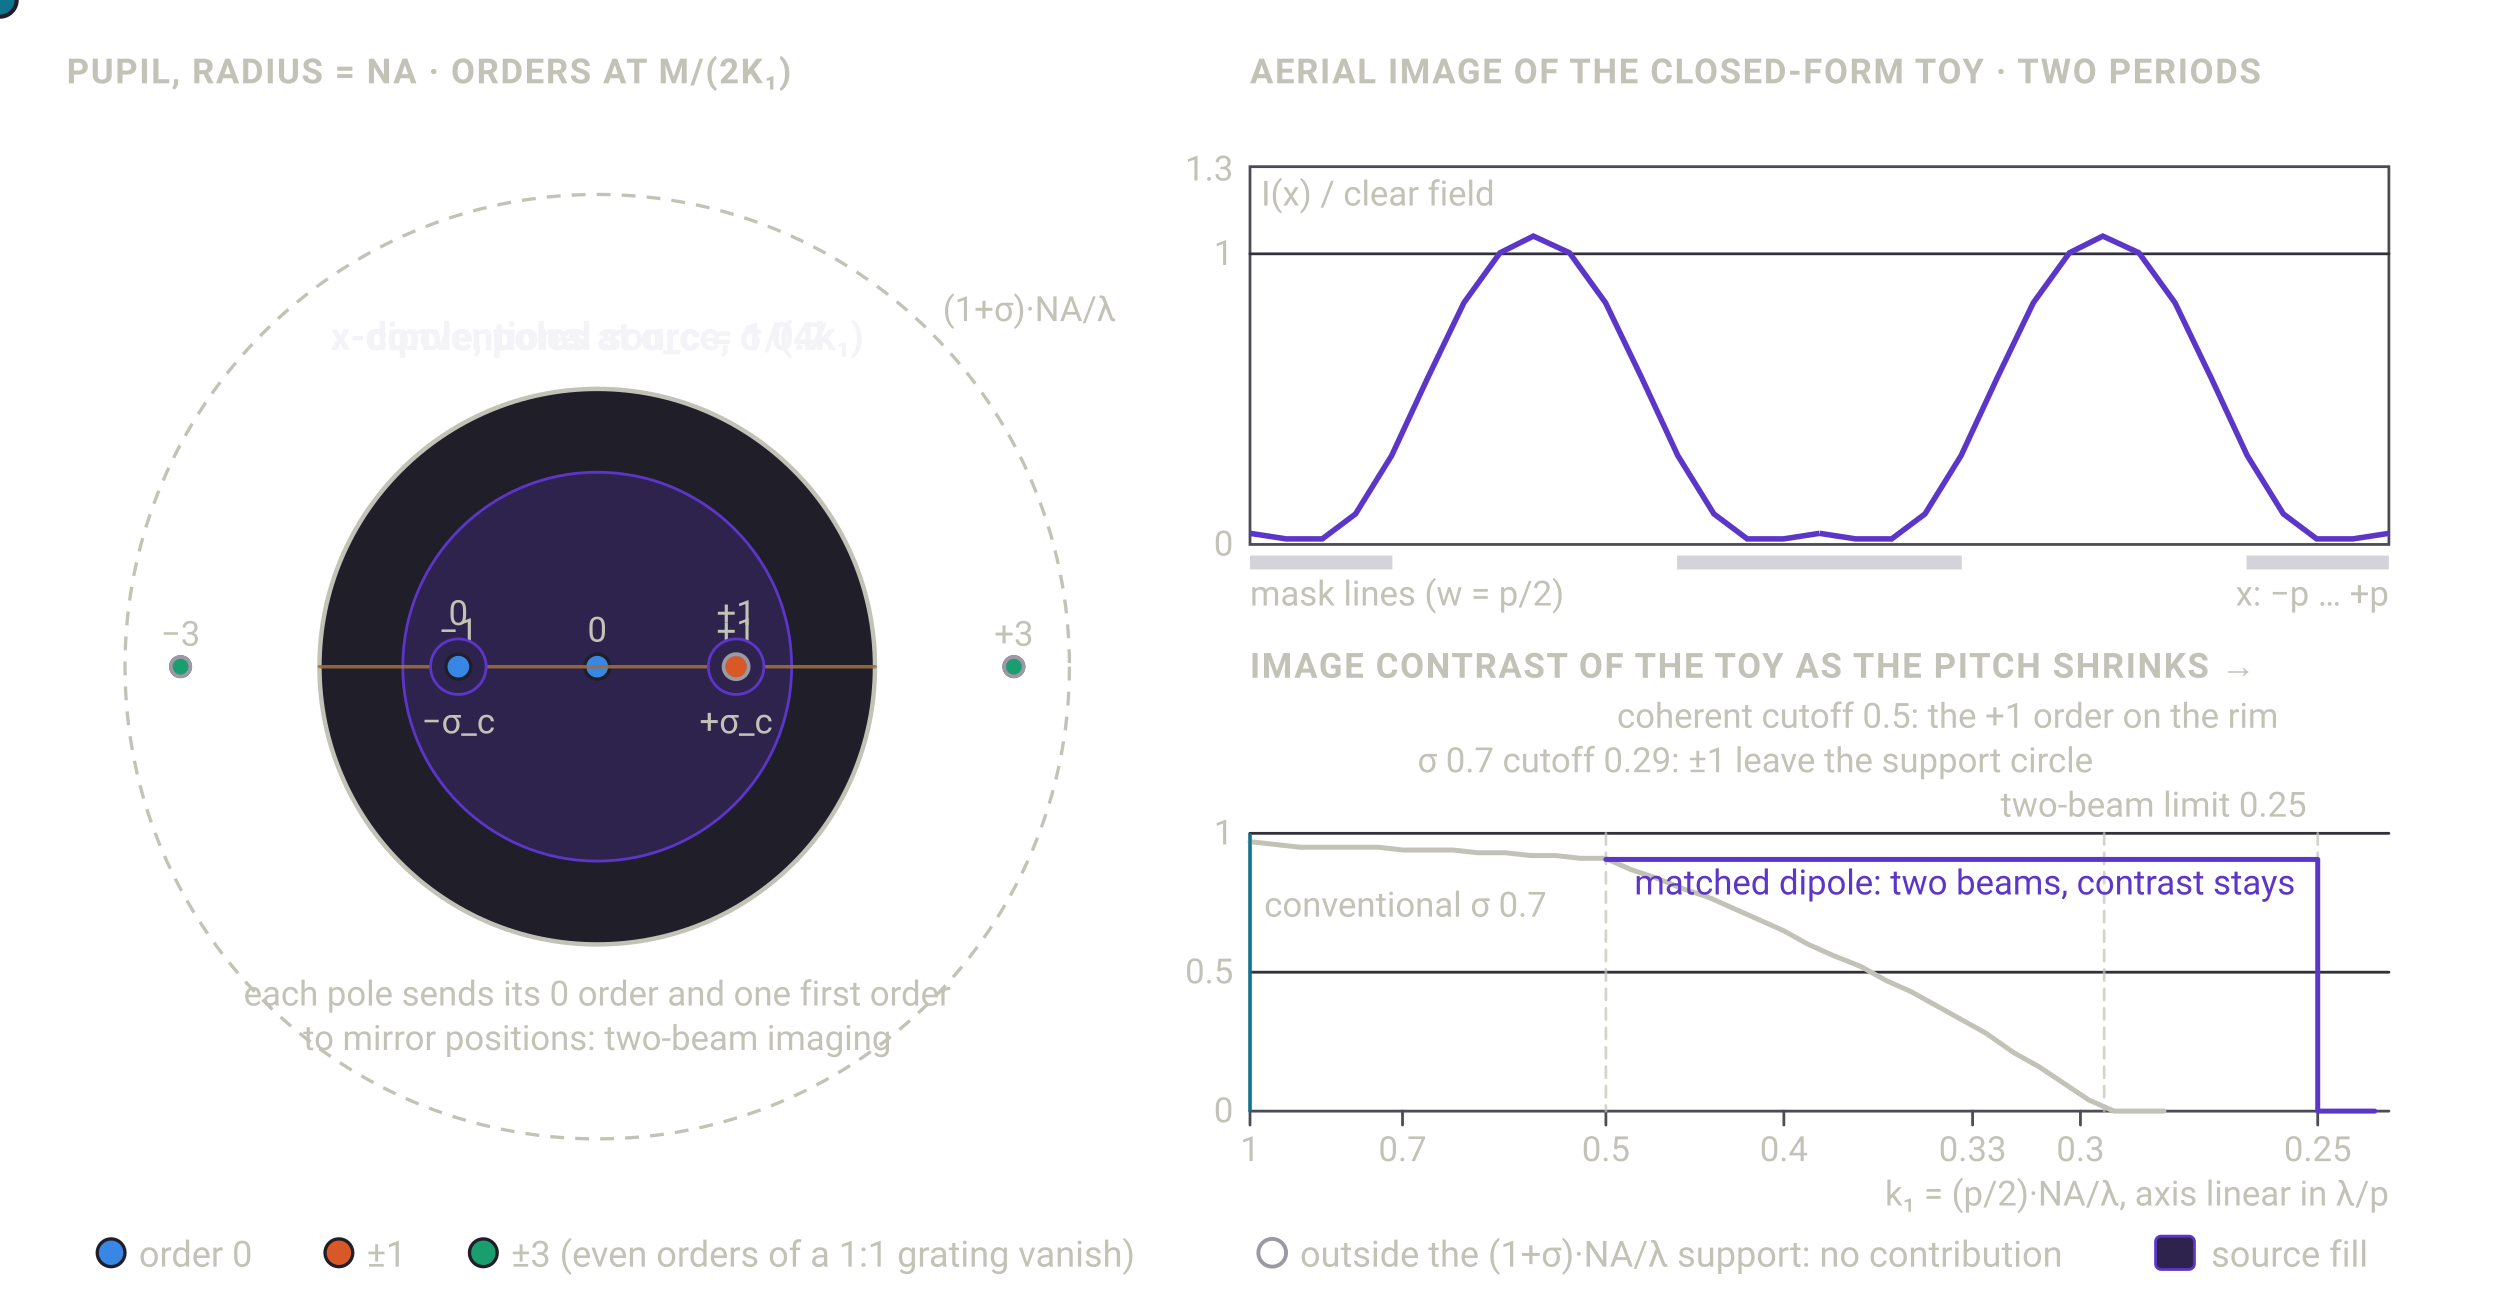
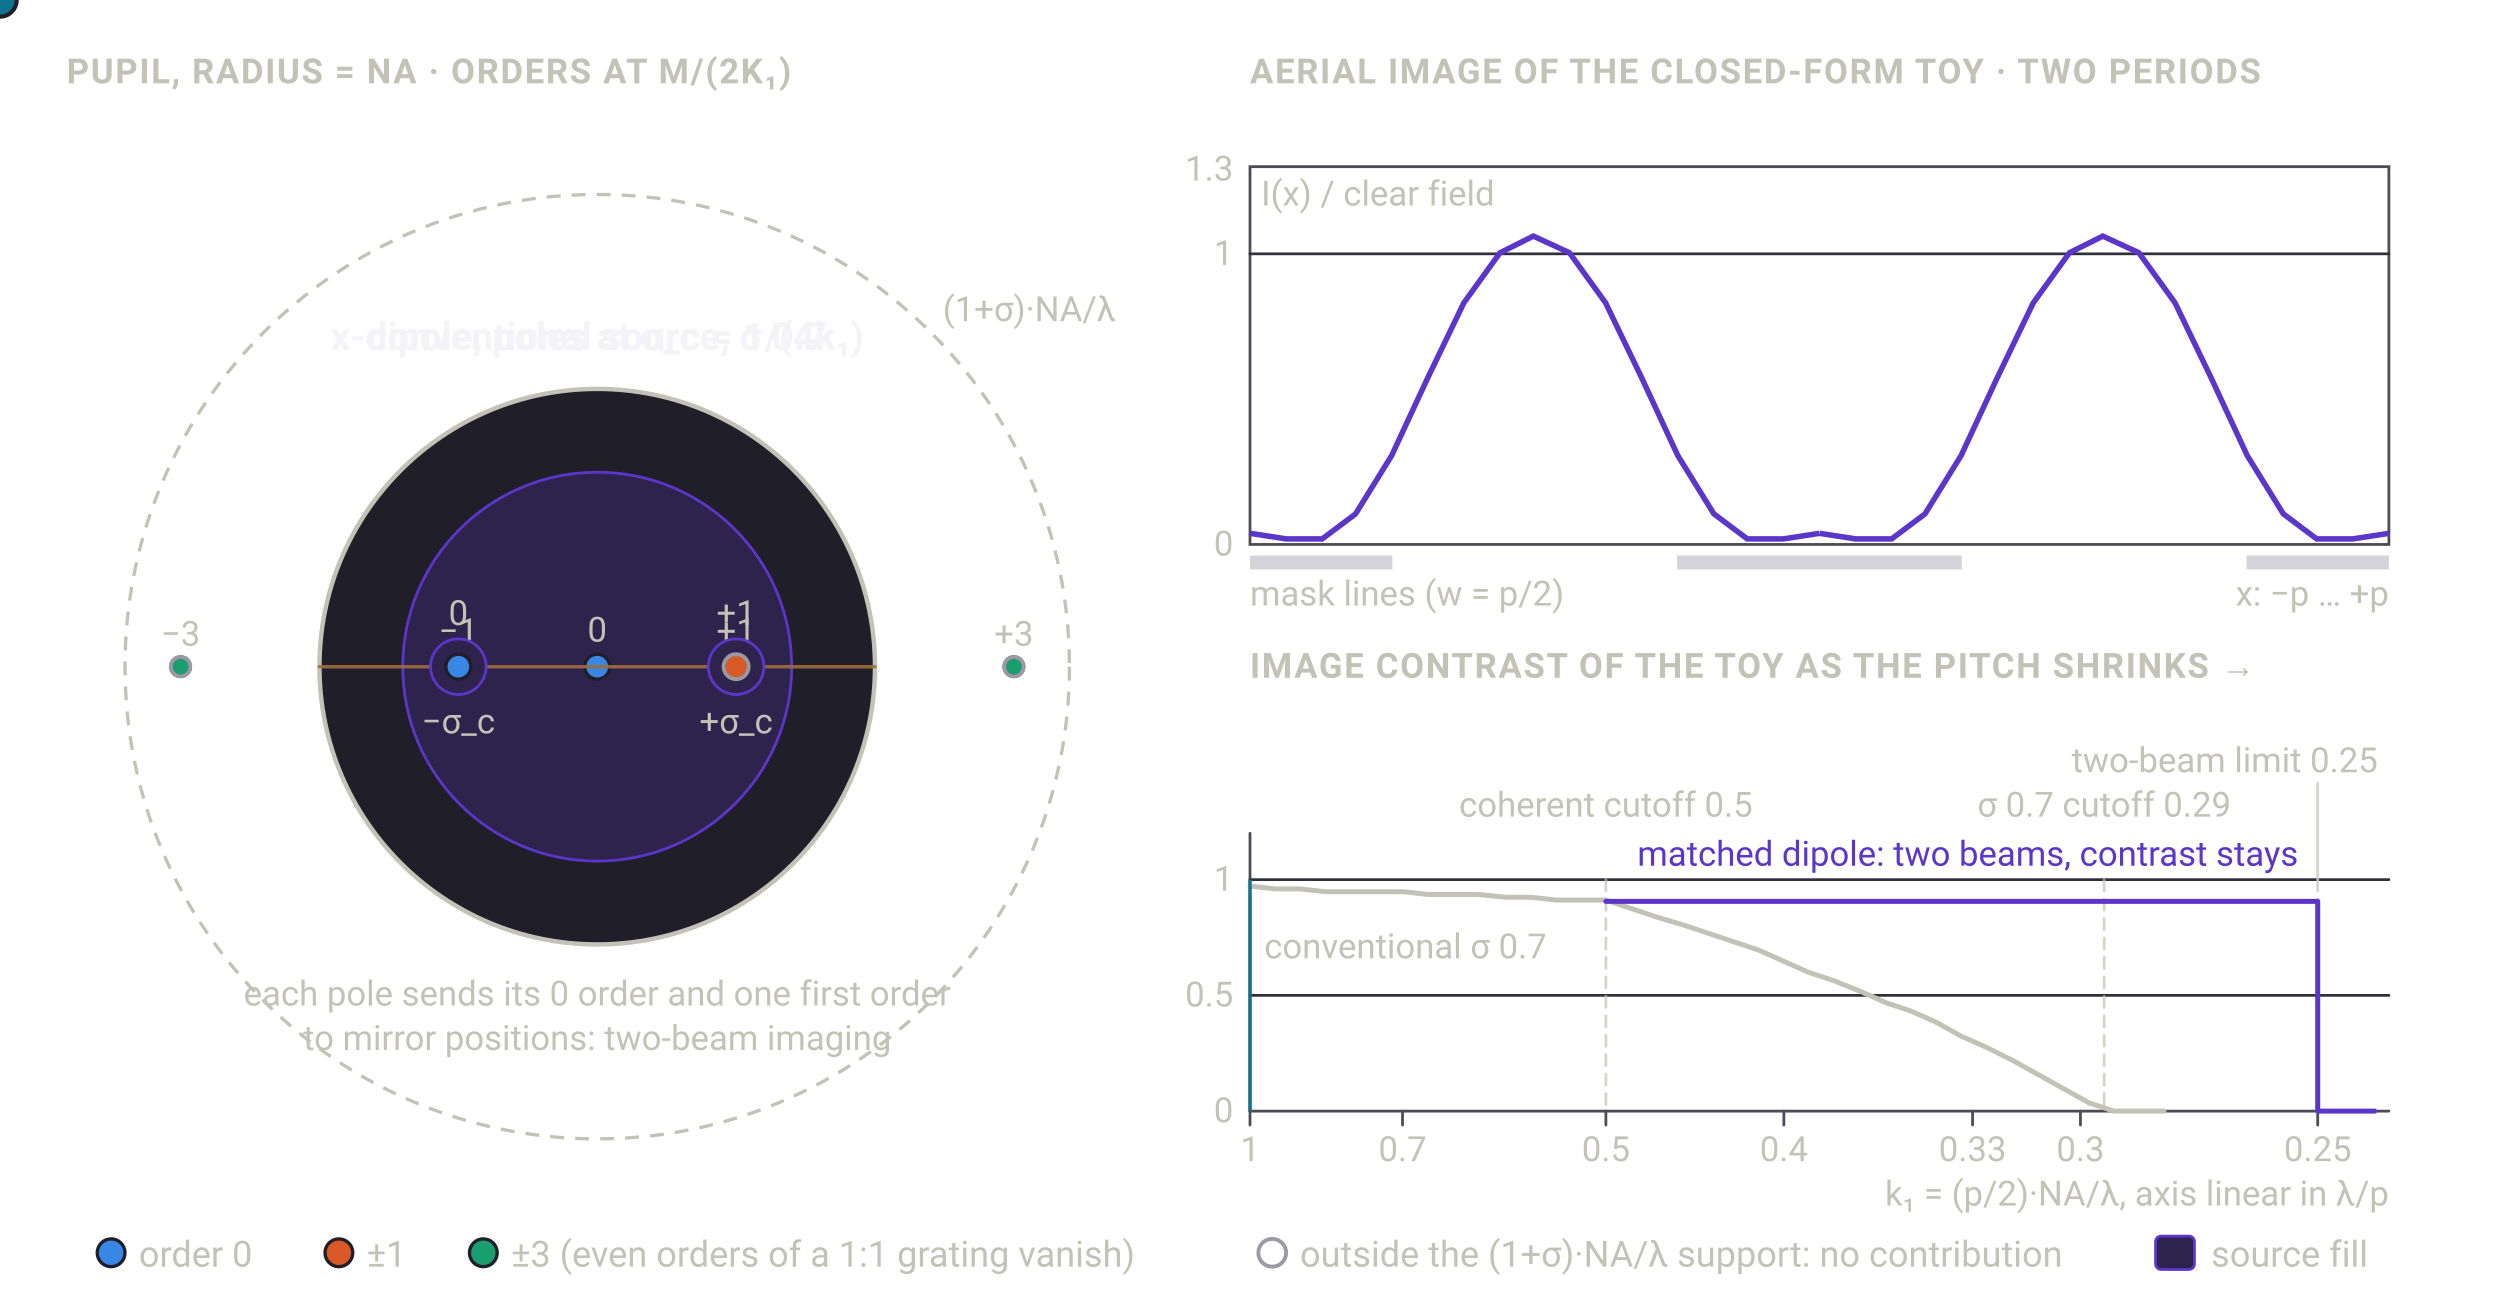
<svg xmlns="http://www.w3.org/2000/svg" viewBox="0 0 900 470" width="900" height="470" role="img" aria-labelledby="t d" font-family="Roboto, system-ui, -apple-system, 'Segoe UI', 'Helvetica Neue', Arial, sans-serif">
  <style>
.still{display:none}
@keyframes phA{0%{opacity:1}41.5%{opacity:1}41.67%{opacity:0}100%{opacity:0}}
@keyframes phB{0%{opacity:0}41.5%{opacity:0}41.67%{opacity:1}100%{opacity:1}}
@keyframes p1s{0%{transform:scaleX(0.5)}41.67%{transform:scaleX(1.79)}100%{transform:scaleX(1.79)}}
@keyframes p1d{0%{transform:translateX(50px)}41.67%{transform:translateX(178.57px)}100%{transform:translateX(178.57px)}}
@keyframes p1f{0%{opacity:1}38.72%{opacity:1}38.89%{opacity:0}100%{opacity:0}}
@keyframes p1h{0%{opacity:0}38.72%{opacity:0}38.89%{opacity:1}100%{opacity:1}}
@keyframes m1s{0%{transform:scaleX(0.5)}41.67%{transform:scaleX(1.79)}100%{transform:scaleX(1.79)}}
@keyframes m1d{0%{transform:translateX(-50px)}41.67%{transform:translateX(-178.57px)}100%{transform:translateX(-178.57px)}}
@keyframes m1f{0%{opacity:1}38.72%{opacity:1}38.89%{opacity:0}100%{opacity:0}}
@keyframes m1h{0%{opacity:0}38.72%{opacity:0}38.89%{opacity:1}100%{opacity:1}}
@keyframes p3s{0%{transform:scaleX(1.5)}41.67%{transform:scaleX(5.36)}100%{transform:scaleX(5.36)}}
@keyframes p3d{0%{transform:translateX(150px)}41.67%{transform:translateX(535.71px)}100%{transform:translateX(535.71px)}}
@keyframes p3f{0%{opacity:1}1.99%{opacity:1}2.16%{opacity:0}100%{opacity:0}}
@keyframes p3h{0%{opacity:0}1.99%{opacity:0}2.16%{opacity:1}100%{opacity:1}}
@keyframes m3s{0%{transform:scaleX(1.5)}41.67%{transform:scaleX(5.36)}100%{transform:scaleX(5.36)}}
@keyframes m3d{0%{transform:translateX(-150px)}41.67%{transform:translateX(-535.71px)}100%{transform:translateX(-535.71px)}}
@keyframes m3f{0%{opacity:1}1.99%{opacity:1}2.16%{opacity:0}100%{opacity:0}}
@keyframes m3h{0%{opacity:0}1.99%{opacity:0}2.16%{opacity:1}100%{opacity:1}}
@keyframes bl{0%{transform:translateX(-50px)}41.67%{transform:translateX(-50px)}70.83%{transform:translateX(-100px)}75%{transform:translateX(-104px)}79.17%{transform:translateX(-100px)}100%{transform:translateX(-100px)}}
@keyframes br{0%{transform:translateX(50px)}41.67%{transform:translateX(50px)}70.83%{transform:translateX(100px)}75%{transform:translateX(104px)}79.17%{transform:translateX(100px)}100%{transform:translateX(100px)}}
@keyframes bstem{0%{transform:scaleX(0.5)}41.67%{transform:scaleX(0.5)}70.83%{transform:scaleX(1)}75%{transform:scaleX(1.04)}79.17%{transform:scaleX(1)}100%{transform:scaleX(1)}}
@keyframes b1f{0%{opacity:1}70.83%{opacity:1}71.08%{opacity:0}78.92%{opacity:0}79.17%{opacity:1}100%{opacity:1}}
@keyframes b1h{0%{opacity:0}70.83%{opacity:0}71.08%{opacity:1}78.92%{opacity:1}79.17%{opacity:0}100%{opacity:0}}
@keyframes c0{0%{opacity:1}1.67%{opacity:0}100%{opacity:0}}
@keyframes c1{0%{opacity:0}0%{opacity:0}1.67%{opacity:1}4.17%{opacity:0}100%{opacity:0}}
@keyframes c2{0%{opacity:0}1.67%{opacity:0}4.17%{opacity:1}5.83%{opacity:0}100%{opacity:0}}
@keyframes c3{0%{opacity:0}4.17%{opacity:0}5.83%{opacity:1}7.5%{opacity:0}100%{opacity:0}}
@keyframes c4{0%{opacity:0}5.83%{opacity:0}7.5%{opacity:1}9.17%{opacity:0}100%{opacity:0}}
@keyframes c5{0%{opacity:0}7.5%{opacity:0}9.17%{opacity:1}10.83%{opacity:0}100%{opacity:0}}
@keyframes c6{0%{opacity:0}9.17%{opacity:0}10.83%{opacity:1}12.5%{opacity:0}100%{opacity:0}}
@keyframes c7{0%{opacity:0}10.83%{opacity:0}12.5%{opacity:1}14.17%{opacity:0}100%{opacity:0}}
@keyframes c8{0%{opacity:0}12.5%{opacity:0}14.17%{opacity:1}15.83%{opacity:0}100%{opacity:0}}
@keyframes c9{0%{opacity:0}14.17%{opacity:0}15.83%{opacity:1}18.33%{opacity:0}100%{opacity:0}}
@keyframes c10{0%{opacity:0}15.83%{opacity:0}18.33%{opacity:1}20.83%{opacity:0}100%{opacity:0}}
@keyframes c11{0%{opacity:0}18.33%{opacity:0}20.83%{opacity:1}23.33%{opacity:0}100%{opacity:0}}
@keyframes c12{0%{opacity:0}20.83%{opacity:0}23.33%{opacity:1}25.83%{opacity:0}100%{opacity:0}}
@keyframes c13{0%{opacity:0}23.33%{opacity:0}25.83%{opacity:1}28.33%{opacity:0}100%{opacity:0}}
@keyframes c14{0%{opacity:0}25.83%{opacity:0}28.33%{opacity:1}30.83%{opacity:0}100%{opacity:0}}
@keyframes c15{0%{opacity:0}28.33%{opacity:0}30.83%{opacity:1}33.33%{opacity:0}100%{opacity:0}}
@keyframes c16{0%{opacity:0}30.83%{opacity:0}33.33%{opacity:1}35.83%{opacity:0}100%{opacity:0}}
@keyframes c17{0%{opacity:0}33.33%{opacity:0}35.83%{opacity:1}38.33%{opacity:0}100%{opacity:0}}
@keyframes c18{0%{opacity:0}35.83%{opacity:0}38.33%{opacity:1}41.67%{opacity:0}100%{opacity:0}}
@keyframes c19{0%{opacity:0}38.33%{opacity:0}41.67%{opacity:1}54.17%{opacity:0}100%{opacity:0}}
@keyframes c20{0%{opacity:0}41.67%{opacity:0}54.17%{opacity:1}66.67%{opacity:0}100%{opacity:0}}
@keyframes c21{0%{opacity:0}54.17%{opacity:0}66.67%{opacity:1}71.67%{opacity:0}100%{opacity:0}}
@keyframes c22{0%{opacity:0}66.67%{opacity:0}71.67%{opacity:1}79.17%{opacity:0}100%{opacity:0}}
@keyframes c23{0%{opacity:0}71.67%{opacity:0}79.17%{opacity:1}100%{opacity:1}}
@keyframes cur{0%{transform:translateX(0px)}41.5%{transform:translateX(328.15px)}41.67%{transform:translateX(128.12px)}70.83%{transform:translateX(384.38px)}75%{transform:translateX(404.88px)}79.17%{transform:translateX(384.38px)}100%{transform:translateX(384.38px)}}
- @keyframes dot{0%{transform:translate(450px,302.8px)}4.17%{transform:translate(482.9px,304.9px)}8.33%{transform:translate(515.9px,306.2px)}12.5%{transform:translate(548.8px,307.6px)}16.67%{transform:translate(581.8px,311px)}20.83%{transform:translate(614.7px,323.4px)}25%{transform:translate(647.7px,337.2px)}29.17%{transform:translate(680.6px,353.6px)}33.33%{transform:translate(713.6px,371.2px)}37.5%{transform:translate(746.5px,392.6px)}41.5%{transform:translate(778.1px,400px)}41.67%{transform:translate(578.1px,309.4px)}70.83%{transform:translate(834.4px,309.4px)}71.08%{transform:translate(835.6px,400px)}75%{transform:translate(854.9px,400px)}78.92%{transform:translate(835.6px,400px)}79.17%{transform:translate(834.4px,309.4px)}100%{transform:translate(834.4px,309.4px)}}
+ @keyframes dot{0%{transform:translate(450px,319px)}4.17%{transform:translate(482.9px,320.8px)}8.33%{transform:translate(515.9px,321.8px)}12.5%{transform:translate(548.8px,323px)}16.67%{transform:translate(581.8px,325.8px)}20.83%{transform:translate(614.7px,336.1px)}25%{transform:translate(647.7px,347.6px)}29.17%{transform:translate(680.6px,361.3px)}33.33%{transform:translate(713.6px,376px)}37.5%{transform:translate(746.5px,393.8px)}41.5%{transform:translate(778.1px,400px)}41.67%{transform:translate(578.1px,324.5px)}70.83%{transform:translate(834.4px,324.5px)}71.08%{transform:translate(835.6px,400px)}75%{transform:translate(854.9px,400px)}78.92%{transform:translate(835.6px,400px)}79.17%{transform:translate(834.4px,324.5px)}100%{transform:translate(834.4px,324.5px)}}
.phA,.supA{animation:phA 12s linear 0s 3 forwards}
.phB{animation:phB 12s linear 0s 3 forwards}
.p1s{animation:p1s 12s linear 0s 3 forwards}
.p1d{animation:p1d 12s linear 0s 3 forwards}
.p1f{animation:p1f 12s linear 0s 3 forwards}
.p1h{animation:p1h 12s linear 0s 3 forwards}
.m1s{animation:m1s 12s linear 0s 3 forwards}
.m1d{animation:m1d 12s linear 0s 3 forwards}
.m1f{animation:m1f 12s linear 0s 3 forwards}
.m1h{animation:m1h 12s linear 0s 3 forwards}
.p3s{animation:p3s 12s linear 0s 3 forwards}
.p3d{animation:p3d 12s linear 0s 3 forwards}
.p3f{animation:p3f 12s linear 0s 3 forwards}
.p3h{animation:p3h 12s linear 0s 3 forwards}
.m3s{animation:m3s 12s linear 0s 3 forwards}
.m3d{animation:m3d 12s linear 0s 3 forwards}
.m3f{animation:m3f 12s linear 0s 3 forwards}
.m3h{animation:m3h 12s linear 0s 3 forwards}
.bl{animation:bl 12s linear 0s 3 forwards}
.br{animation:br 12s linear 0s 3 forwards}
.bstem{animation:bstem 12s linear 0s 3 forwards}
.b1f{animation:b1f 12s linear 0s 3 forwards}
.b1h{animation:b1h 12s linear 0s 3 forwards}
.c0{animation:c0 12s linear 0s 3 forwards}
.c1{animation:c1 12s linear 0s 3 forwards}
.c2{animation:c2 12s linear 0s 3 forwards}
.c3{animation:c3 12s linear 0s 3 forwards}
.c4{animation:c4 12s linear 0s 3 forwards}
.c5{animation:c5 12s linear 0s 3 forwards}
.c6{animation:c6 12s linear 0s 3 forwards}
.c7{animation:c7 12s linear 0s 3 forwards}
.c8{animation:c8 12s linear 0s 3 forwards}
.c9{animation:c9 12s linear 0s 3 forwards}
.c10{animation:c10 12s linear 0s 3 forwards}
.c11{animation:c11 12s linear 0s 3 forwards}
.c12{animation:c12 12s linear 0s 3 forwards}
.c13{animation:c13 12s linear 0s 3 forwards}
.c14{animation:c14 12s linear 0s 3 forwards}
.c15{animation:c15 12s linear 0s 3 forwards}
.c16{animation:c16 12s linear 0s 3 forwards}
.c17{animation:c17 12s linear 0s 3 forwards}
.c18{animation:c18 12s linear 0s 3 forwards}
.c19{animation:c19 12s linear 0s 3 forwards}
.c20{animation:c20 12s linear 0s 3 forwards}
.c21{animation:c21 12s linear 0s 3 forwards}
.c22{animation:c22 12s linear 0s 3 forwards}
.c23{animation:c23 12s linear 0s 3 forwards}
.cur{animation:cur 12s linear 0s 3 forwards}
.dot{animation:dot 12s linear 0s 3 forwards}
@media (prefers-reduced-motion: reduce){.anim{display:none}.still{display:inline}}
</style>
  <defs>
    <clipPath id="clip1">
      <rect x="-215" y="-200" width="432" height="400" />
    </clipPath>
    <marker id="arr-c3c2b7" viewBox="0 0 10 10" refX="9" refY="5" markerWidth="7" markerHeight="7" orient="auto-start-reverse">
      <path d="M0,0 L10,5 L0,10 z" fill="#c3c2b7" />
    </marker>
  </defs>
  <circle cx="40" cy="451" r="5" fill="#3987e5" stroke="#201e29" stroke-width="1.2" />
  <text x="50" y="456" font-size="13" text-anchor="start" fill="#c3c2b7" font-weight="400">order 0</text>
  <circle cx="122" cy="451" r="5" fill="#d95926" stroke="#201e29" stroke-width="1.2" />
  <text x="132" y="456" font-size="13" text-anchor="start" fill="#c3c2b7" font-weight="400">±1</text>
  <circle cx="174" cy="451" r="5" fill="#199e70" stroke="#201e29" stroke-width="1.2" />
  <text x="184" y="456" font-size="13" text-anchor="start" fill="#c3c2b7" font-weight="400">±3 (even orders of a 1:1 grating vanish)</text>
  <circle cx="458" cy="451" r="5" fill="none" stroke="#9b99a3" stroke-width="1.4" />
  <text x="468" y="456" font-size="13" text-anchor="start" fill="#c3c2b7" font-weight="400">outside the (1+σ)·NA/λ support: no contribution</text>
  <rect x="776" y="445" width="14" height="12" rx="2" fill="#2d234c" stroke="#5b36c9" stroke-width="1" />
  <text x="796" y="456" font-size="13" text-anchor="start" fill="#c3c2b7" font-weight="400">source fill</text>
  <g class="anim">
    <text x="24" y="30" font-size="12.5" text-anchor="start" fill="#c3c2b7" font-weight="600" letter-spacing="0.6">PUPIL, RADIUS = NA · ORDERS AT M/(2K₁)</text>
    <circle cx="215" cy="240" r="170" fill="none" stroke="#c3c2b7" stroke-width="1.2" stroke-dasharray="5 4" class="supA" />
    <text x="339.4" y="115.6" font-size="12.5" text-anchor="start" fill="#c3c2b7" font-weight="400" class="supA">(1+σ)·NA/λ</text>
    <g>
      <circle cx="215" cy="240" r="100" fill="#201e29" stroke="none" stroke-width="1.5" />
      <circle cx="215" cy="240" r="100" fill="none" stroke="#c3c2b7" stroke-width="1.6" />
    </g>
    <g class="phA" transform="translate(215 240)" clip-path="url(#clip1)">
      <circle cx="0" cy="0" r="70" fill="#2d234c" stroke="#5b36c9" stroke-width="1" />
      <text x="0" y="-114" font-size="14" text-anchor="middle" fill="#f4f3f8" font-weight="600">conventional source, σ 0.7</text>
      <circle cx="0" cy="0" r="4.5" fill="#3987e5" stroke="#201e29" stroke-width="1.2" />
      <text x="0" y="-9" font-size="12.5" text-anchor="middle" fill="#c3c2b7" font-weight="400">0</text>
      <line x1="0" y1="0" x2="100" y2="0" stroke="#d95926" stroke-width="1.2" stroke-linecap="round" opacity="0.5" class="p1s" />
      <g class="p1d" transform="translate(50 0)">
        <circle cx="0" cy="0" r="4.5" fill="#d95926" stroke="#201e29" stroke-width="1.2" class="p1f" />
        <circle cx="0" cy="0" r="4.5" fill="none" stroke="#9b99a3" stroke-width="1.4" class="p1h" />
        <text x="0" y="-8.5" font-size="12.5" text-anchor="middle" fill="#c3c2b7" font-weight="400">+1</text>
      </g>
      <line x1="0" y1="0" x2="-100" y2="0" stroke="#d95926" stroke-width="1.2" stroke-linecap="round" opacity="0.5" class="m1s" />
      <g class="m1d" transform="translate(-50 0)">
        <circle cx="0" cy="0" r="4.5" fill="#d95926" stroke="#201e29" stroke-width="1.2" class="m1f" />
        <circle cx="0" cy="0" r="4.5" fill="none" stroke="#9b99a3" stroke-width="1.4" class="m1h" />
        <text x="0" y="-8.5" font-size="12.5" text-anchor="middle" fill="#c3c2b7" font-weight="400">−1</text>
      </g>
      <line x1="0" y1="0" x2="100" y2="0" stroke="#199e70" stroke-width="1.2" stroke-linecap="round" opacity="0.5" class="p3s" />
      <g class="p3d" transform="translate(150 0)">
        <circle cx="0" cy="0" r="3.5" fill="#199e70" stroke="#201e29" stroke-width="1.2" class="p3f" />
        <circle cx="0" cy="0" r="3.5" fill="none" stroke="#9b99a3" stroke-width="1.4" class="p3h" />
        <text x="0" y="-7.5" font-size="12.5" text-anchor="middle" fill="#c3c2b7" font-weight="400">+3</text>
      </g>
      <line x1="0" y1="0" x2="-100" y2="0" stroke="#199e70" stroke-width="1.2" stroke-linecap="round" opacity="0.5" class="m3s" />
      <g class="m3d" transform="translate(-150 0)">
        <circle cx="0" cy="0" r="3.5" fill="#199e70" stroke="#201e29" stroke-width="1.2" class="m3f" />
        <circle cx="0" cy="0" r="3.5" fill="none" stroke="#9b99a3" stroke-width="1.4" class="m3h" />
        <text x="0" y="-7.5" font-size="12.5" text-anchor="middle" fill="#c3c2b7" font-weight="400">−3</text>
      </g>
    </g>
    <g class="phB" transform="translate(215 240)" clip-path="url(#clip1)">
      <text x="0" y="-114" font-size="14" text-anchor="middle" fill="#f4f3f8" font-weight="600">x-dipole, poles at σ_c = 1/(4k₁)</text>
      <text x="0" y="122" font-size="12.5" text-anchor="middle" fill="#c3c2b7" font-weight="400">each pole sends its 0 order and one first order</text>
      <text x="0" y="138" font-size="12.5" text-anchor="middle" fill="#c3c2b7" font-weight="400">to mirror positions: two-beam imaging</text>
      <line x1="-100" y1="0" x2="100" y2="0" stroke="#d95926" stroke-width="1.2" stroke-linecap="round" opacity="0.5" class="bstem" />
      <g class="bl" transform="translate(-50 0)">
        <circle cx="0" cy="0" r="10" fill="#2d234c" stroke="#5b36c9" stroke-width="1" />
        <circle cx="0" cy="0" r="4.5" fill="#3987e5" stroke="#201e29" stroke-width="1.2" />
        <text x="0" y="-15" font-size="12.5" text-anchor="middle" fill="#c3c2b7" font-weight="400">0</text>
        <text x="0" y="24" font-size="12.5" text-anchor="middle" fill="#c3c2b7" font-weight="400">−σ_c</text>
      </g>
      <g class="br" transform="translate(50 0)">
        <circle cx="0" cy="0" r="10" fill="#2d234c" stroke="#5b36c9" stroke-width="1" />
        <circle cx="0" cy="0" r="4.5" fill="#d95926" stroke="#201e29" stroke-width="1.2" class="b1f" />
        <circle cx="0" cy="0" r="4.5" fill="none" stroke="#9b99a3" stroke-width="1.4" class="b1h" />
        <text x="0" y="-15" font-size="12.5" text-anchor="middle" fill="#c3c2b7" font-weight="400">+1</text>
        <text x="0" y="24" font-size="12.5" text-anchor="middle" fill="#c3c2b7" font-weight="400">+σ_c</text>
      </g>
    </g>
    <text x="450" y="30" font-size="12.5" text-anchor="start" fill="#c3c2b7" font-weight="600" letter-spacing="0.6">AERIAL IMAGE OF THE CLOSED-FORM TOY · TWO PERIODS</text>
    <rect x="450" y="60" width="410" height="136" rx="0" fill="none" stroke="#4d4b54" stroke-width="1" />
    <rect x="450" y="200" width="51.25" height="5" rx="0" fill="#d4d3d9" stroke="none" stroke-width="1.2" />
    <rect x="603.75" y="200" width="102.5" height="5" rx="0" fill="#d4d3d9" stroke="none" stroke-width="1.2" />
    <rect x="808.75" y="200" width="51.25" height="5" rx="0" fill="#d4d3d9" stroke="none" stroke-width="1.2" />
    <text x="450" y="218" font-size="12.5" text-anchor="start" fill="#c3c2b7" font-weight="400">mask lines (w = p/2)</text>
    <text x="860" y="218" font-size="12.5" text-anchor="end" fill="#c3c2b7" font-weight="400">x: −p … +p</text>
    <text x="444" y="65" font-size="12.5" text-anchor="end" fill="#c3c2b7" font-weight="400">1.3</text>
    <text x="444" y="95.38" font-size="12.5" text-anchor="end" fill="#c3c2b7" font-weight="400">1</text>
    <text x="444" y="200" font-size="12.5" text-anchor="end" fill="#c3c2b7" font-weight="400">0</text>
    <line x1="450" y1="91.38" x2="860" y2="91.38" stroke="#32303a" stroke-width="1" stroke-linecap="round" />
    <text x="454" y="74" font-size="12.5" text-anchor="start" fill="#c3c2b7" font-weight="400">I(x) / clear field</text>
    <g class="c0" opacity="1">
      <polyline id="q0" points="450,192 463,194 476,194 488,185 501,164 514,136 527,109 540,91 552,85 565,91 578,109 591,136 604,164 617,185 629,194 642,194 655,192" fill="none" stroke="#5b36c9" stroke-width="2" />
      <use href="#q0" x="205" />
    </g>
    <g class="c1" opacity="0">
      <polyline id="q1" points="450,193 463,193 476,192 488,183 501,165 514,140 527,113 540,93 552,85 565,93 578,113 591,140 604,165 617,183 629,192 642,193 655,193" fill="none" stroke="#5b36c9" stroke-width="2" />
      <use href="#q1" x="205" />
    </g>
    <g class="c2" opacity="0">
      <polyline id="q2" points="450,193 463,193 476,190 488,181 501,165 514,142 527,118 540,98 552,91 565,98 578,118 591,142 604,165 617,181 629,190 642,193 655,193" fill="none" stroke="#5b36c9" stroke-width="2" />
      <use href="#q2" x="205" />
    </g>
    <g class="c3" opacity="0">
      <polyline id="q3" points="450,193 463,192 476,189 488,180 501,164 514,143 527,120 540,103 552,96 565,103 578,120 591,143 604,164 617,180 629,189 642,192 655,193" fill="none" stroke="#5b36c9" stroke-width="2" />
      <use href="#q3" x="205" />
    </g>
    <g class="c4" opacity="0">
      <polyline id="q4" points="450,193 463,192 476,188 488,179 501,163 514,143 527,123 540,107 552,101 565,107 578,123 591,143 604,163 617,179 629,188 642,192 655,193" fill="none" stroke="#5b36c9" stroke-width="2" />
      <use href="#q4" x="205" />
    </g>
    <g class="c5" opacity="0">
      <polyline id="q5" points="450,193 463,192 476,187 488,177 501,163 514,144 527,125 540,111 552,106 565,111 578,125 591,144 604,163 617,177 629,187 642,192 655,193" fill="none" stroke="#5b36c9" stroke-width="2" />
      <use href="#q5" x="205" />
    </g>
    <g class="c6" opacity="0">
      <polyline id="q6" points="450,193 463,191 476,186 488,176 501,162 514,145 527,128 540,115 552,111 565,115 578,128 591,145 604,162 617,176 629,186 642,191 655,193" fill="none" stroke="#5b36c9" stroke-width="2" />
      <use href="#q6" x="205" />
    </g>
    <g class="c7" opacity="0">
      <polyline id="q7" points="450,193 463,191 476,185 488,175 501,161 514,145 527,130 540,119 552,115 565,119 578,130 591,145 604,161 617,175 629,185 642,191 655,193" fill="none" stroke="#5b36c9" stroke-width="2" />
      <use href="#q7" x="205" />
    </g>
    <g class="c8" opacity="0">
      <polyline id="q8" points="450,193 463,191 476,184 488,174 501,160 514,146 527,132 540,123 552,120 565,123 578,132 591,146 604,160 617,174 629,184 642,191 655,193" fill="none" stroke="#5b36c9" stroke-width="2" />
      <use href="#q8" x="205" />
    </g>
    <g class="c9" opacity="0">
      <polyline id="q9" points="450,193 463,190 476,183 488,172 501,159 514,146 527,135 540,128 552,125 565,128 578,135 591,146 604,159 617,172 629,183 642,190 655,193" fill="none" stroke="#5b36c9" stroke-width="2" />
      <use href="#q9" x="205" />
    </g>
    <g class="c10" opacity="0">
      <polyline id="q10" points="450,190 463,188 476,182 488,172 501,160 514,149 527,139 540,132 552,130 565,132 578,139 591,149 604,160 617,172 629,182 642,188 655,190" fill="none" stroke="#5b36c9" stroke-width="2" />
      <use href="#q10" x="205" />
    </g>
    <g class="c11" opacity="0">
      <polyline id="q11" points="450,188 463,186 476,180 488,172 501,161 514,151 527,143 540,137 552,135 565,137 578,143 591,151 604,161 617,172 629,180 642,186 655,188" fill="none" stroke="#5b36c9" stroke-width="2" />
      <use href="#q11" x="205" />
    </g>
    <g class="c12" opacity="0">
      <polyline id="q12" points="450,185 463,184 476,179 488,171 501,163 514,154 527,146 540,141 552,140 565,141 578,146 591,154 604,163 617,171 629,179 642,184 655,185" fill="none" stroke="#5b36c9" stroke-width="2" />
      <use href="#q12" x="205" />
    </g>
    <g class="c13" opacity="0">
      <polyline id="q13" points="450,183 463,181 476,177 488,171 501,164 514,156 527,150 540,146 552,145 565,146 578,150 591,156 604,164 617,171 629,177 642,181 655,183" fill="none" stroke="#5b36c9" stroke-width="2" />
      <use href="#q13" x="205" />
    </g>
    <g class="c14" opacity="0">
      <polyline id="q14" points="450,180 463,179 476,176 488,171 501,165 514,159 527,154 540,151 552,149 565,151 578,154 591,159 604,165 617,171 629,176 642,179 655,180" fill="none" stroke="#5b36c9" stroke-width="2" />
      <use href="#q14" x="205" />
    </g>
    <g class="c15" opacity="0">
      <polyline id="q15" points="450,178 463,177 476,174 488,171 501,166 514,161 527,158 540,155 552,154 565,155 578,158 591,161 604,166 617,171 629,174 642,177 655,178" fill="none" stroke="#5b36c9" stroke-width="2" />
      <use href="#q15" x="205" />
    </g>
    <g class="c16" opacity="0">
      <polyline id="q16" points="450,175 463,175 476,173 488,170 501,167 514,164 527,161 540,160 552,159 565,160 578,161 591,164 604,167 617,170 629,173 642,175 655,175" fill="none" stroke="#5b36c9" stroke-width="2" />
      <use href="#q16" x="205" />
    </g>
    <g class="c17" opacity="0">
      <polyline id="q17" points="450,173 463,173 476,172 488,170 501,168 514,167 527,165 540,164 552,164 565,164 578,165 591,167 604,168 617,170 629,172 642,173 655,173" fill="none" stroke="#5b36c9" stroke-width="2" />
      <use href="#q17" x="205" />
    </g>
    <g class="c18" opacity="0">
      <polyline id="q18" points="450,170 463,170 476,170 488,170 501,170 514,169 527,169 540,169 552,169 565,169 578,169 591,169 604,170 617,170 629,170 642,170 655,170" fill="none" stroke="#5b36c9" stroke-width="2" />
      <use href="#q18" x="205" />
    </g>
    <g class="c19" opacity="0">
      <polyline id="q19" points="450,193 463,190 476,183 488,172 501,159 514,147 527,136 540,128 552,126 565,128 578,136 591,147 604,159 617,172 629,183 642,190 655,193" fill="none" stroke="#5b36c9" stroke-width="2" />
      <use href="#q19" x="205" />
    </g>
    <g class="c20" opacity="0">
      <polyline id="q20" points="450,193 463,190 476,183 488,172 501,159 514,147 527,136 540,128 552,126 565,128 578,136 591,147 604,159 617,172 629,183 642,190 655,193" fill="none" stroke="#5b36c9" stroke-width="2" />
      <use href="#q20" x="205" />
    </g>
    <g class="c21" opacity="0">
      <polyline id="q21" points="450,193 463,190 476,183 488,172 501,159 514,147 527,136 540,128 552,126 565,128 578,136 591,147 604,159 617,172 629,183 642,190 655,193" fill="none" stroke="#5b36c9" stroke-width="2" />
      <use href="#q21" x="205" />
    </g>
    <g class="c22" opacity="0">
      <polyline id="q22" points="450,196 463,196 476,196 488,196 501,196 514,196 527,196 540,196 552,196 565,196 578,196 591,196 604,196 617,196 629,196 642,196 655,196" fill="none" stroke="#5b36c9" stroke-width="2" />
      <use href="#q22" x="205" />
    </g>
    <g class="c23" opacity="0">
      <polyline id="q23" points="450,193 463,190 476,183 488,172 501,159 514,147 527,136 540,128 552,126 565,128 578,136 591,147 604,159 617,172 629,183 642,190 655,193" fill="none" stroke="#5b36c9" stroke-width="2" />
      <use href="#q23" x="205" />
    </g>
    <text x="450" y="244" font-size="12.5" text-anchor="start" fill="#c3c2b7" font-weight="600" letter-spacing="0.6">IMAGE CONTRAST OF THE TOY AS THE PITCH SHRINKS →</text>
    <line x1="450" y1="400" x2="860" y2="400" stroke="#4d4b54" stroke-width="1" stroke-linecap="round" />
    <line x1="450" y1="300" x2="450" y2="400" stroke="#4d4b54" stroke-width="1" stroke-linecap="round" />
-     <line x1="450" y1="350" x2="860" y2="350" stroke="#32303a" stroke-width="1" stroke-linecap="round" />
-     <text x="444" y="354" font-size="12.5" text-anchor="end" fill="#c3c2b7" font-weight="400">0.5</text>
-     <line x1="450" y1="300" x2="860" y2="300" stroke="#32303a" stroke-width="1" stroke-linecap="round" />
-     <text x="444" y="304" font-size="12.5" text-anchor="end" fill="#c3c2b7" font-weight="400">1</text>
+     <line x1="450" y1="358.33" x2="860" y2="358.33" stroke="#32303a" stroke-width="1" stroke-linecap="round" />
+     <text x="444" y="362.33" font-size="12.5" text-anchor="end" fill="#c3c2b7" font-weight="400">0.5</text>
+     <line x1="450" y1="316.67" x2="860" y2="316.67" stroke="#32303a" stroke-width="1" stroke-linecap="round" />
+     <text x="444" y="320.67" font-size="12.5" text-anchor="end" fill="#c3c2b7" font-weight="400">1</text>
    <text x="444" y="404" font-size="12.5" text-anchor="end" fill="#c3c2b7" font-weight="400">0</text>
    <line x1="450" y1="400" x2="450" y2="405" stroke="#4d4b54" stroke-width="1" stroke-linecap="round" />
    <text x="450" y="418" font-size="12.5" text-anchor="middle" fill="#c3c2b7" font-weight="400">1</text>
    <line x1="504.91" y1="400" x2="504.91" y2="405" stroke="#4d4b54" stroke-width="1" stroke-linecap="round" />
    <text x="504.91" y="418" font-size="12.5" text-anchor="middle" fill="#c3c2b7" font-weight="400">0.7</text>
    <line x1="578.12" y1="400" x2="578.12" y2="405" stroke="#4d4b54" stroke-width="1" stroke-linecap="round" />
    <text x="578.12" y="418" font-size="12.5" text-anchor="middle" fill="#c3c2b7" font-weight="400">0.5</text>
    <line x1="642.19" y1="400" x2="642.19" y2="405" stroke="#4d4b54" stroke-width="1" stroke-linecap="round" />
    <text x="642.19" y="418" font-size="12.5" text-anchor="middle" fill="#c3c2b7" font-weight="400">0.4</text>
    <line x1="710.13" y1="400" x2="710.13" y2="405" stroke="#4d4b54" stroke-width="1" stroke-linecap="round" />
    <text x="710.13" y="418" font-size="12.5" text-anchor="middle" fill="#c3c2b7" font-weight="400">0.33</text>
    <line x1="748.96" y1="400" x2="748.96" y2="405" stroke="#4d4b54" stroke-width="1" stroke-linecap="round" />
    <text x="748.96" y="418" font-size="12.5" text-anchor="middle" fill="#c3c2b7" font-weight="400">0.3</text>
    <line x1="834.38" y1="400" x2="834.38" y2="405" stroke="#4d4b54" stroke-width="1" stroke-linecap="round" />
    <text x="834.38" y="418" font-size="12.5" text-anchor="middle" fill="#c3c2b7" font-weight="400">0.25</text>
    <text x="860" y="434" font-size="12.5" text-anchor="end" fill="#c3c2b7" font-weight="400">k₁ = (p/2)·NA/λ, axis linear in λ/p</text>
-     <line x1="578.12" y1="300" x2="578.12" y2="400" stroke="#c3c2b7" stroke-width="1" stroke-linecap="round" stroke-dasharray="4 3" opacity="0.7" />
-     <text x="582.12" y="262" font-size="12.5" text-anchor="start" fill="#c3c2b7" font-weight="400">coherent cutoff 0.5: the +1 order on the rim</text>
-     <line x1="757.5" y1="300" x2="757.5" y2="400" stroke="#c3c2b7" stroke-width="1" stroke-linecap="round" stroke-dasharray="4 3" opacity="0.7" />
-     <text x="753.5" y="278" font-size="12.5" text-anchor="end" fill="#c3c2b7" font-weight="400">σ 0.7 cutoff 0.29: ±1 leave the support circle</text>
-     <line x1="834.38" y1="300" x2="834.38" y2="400" stroke="#c3c2b7" stroke-width="1" stroke-linecap="round" stroke-dasharray="4 3" opacity="0.7" />
-     <text x="830.38" y="294" font-size="12.5" text-anchor="end" fill="#c3c2b7" font-weight="400">two-beam limit 0.25</text>
-     <polyline points="450,303 459,304 468,305 477,305 487,305 496,305 505,306 514,306 523,306 532,307 542,307 551,308 560,308 569,309 578,309 587,313 596,316 606,320 615,323 624,327 633,331 642,335 651,340 660,344 670,348 679,353 688,357 697,362 706,367 715,372 725,379 734,384 743,390 752,396 761,400 770,400 779,400" fill="none" stroke="#c3c2b7" stroke-width="1.8" stroke-linejoin="round" stroke-linecap="round" />
-     <text x="455.12" y="330" font-size="12.5" text-anchor="start" fill="#c3c2b7" font-weight="400">conventional σ 0.7</text>
-     <polyline points="578.12,309.4 834.38,309.4 834.38,400 854.88,400" fill="none" stroke="#5b36c9" stroke-width="1.8" stroke-linejoin="round" stroke-linecap="round" />
-     <text x="588.38" y="322" font-size="12.5" text-anchor="start" fill="#5b36c9" font-weight="400">matched dipole: two beams, contrast stays</text>
-     <line x1="450" y1="300" x2="450" y2="400" stroke="#0e7490" stroke-width="1.2" class="cur" />
+     <line x1="578.12" y1="316.67" x2="578.12" y2="400" stroke="#c3c2b7" stroke-width="1" stroke-linecap="round" stroke-dasharray="4 3" opacity="0.7" />
+     <text x="578.12" y="294" font-size="12.5" text-anchor="middle" fill="#c3c2b7" font-weight="400">coherent cutoff 0.5</text>
+     <line x1="757.5" y1="316.67" x2="757.5" y2="400" stroke="#c3c2b7" stroke-width="1" stroke-linecap="round" stroke-dasharray="4 3" opacity="0.7" />
+     <text x="757.5" y="294" font-size="12.5" text-anchor="middle" fill="#c3c2b7" font-weight="400">σ 0.7 cutoff 0.29</text>
+     <line x1="834.38" y1="316.67" x2="834.38" y2="400" stroke="#c3c2b7" stroke-width="1" stroke-linecap="round" stroke-dasharray="4 3" opacity="0.7" />
+     <text x="856" y="278" font-size="12.5" text-anchor="end" fill="#c3c2b7" font-weight="400">two-beam limit 0.25</text>
+     <line x1="834.38" y1="282" x2="834.38" y2="316.67" stroke="#c3c2b7" stroke-width="1" stroke-linecap="round" opacity="0.7" />
+     <polyline points="450,319 459,320 468,320 477,321 487,321 496,321 505,321 514,322 523,322 532,322 542,323 551,323 560,324 569,324 578,324 587,327 596,330 606,333 615,336 624,339 633,342 642,346 651,350 660,353 670,357 679,361 688,364 697,368 706,373 715,377 725,382 734,387 743,392 752,397 761,400 770,400 779,400" fill="none" stroke="#c3c2b7" stroke-width="1.8" stroke-linejoin="round" stroke-linecap="round" />
+     <text x="455.12" y="345" font-size="12.5" text-anchor="start" fill="#c3c2b7" font-weight="400">conventional σ 0.7</text>
+     <polyline points="578.12,324.5 834.38,324.5 834.38,400 854.88,400" fill="none" stroke="#5b36c9" stroke-width="1.8" stroke-linejoin="round" stroke-linecap="round" />
+     <text x="827.38" y="311.67" font-size="12.5" text-anchor="end" fill="#5b36c9" font-weight="400">matched dipole: two beams, contrast stays</text>
+     <line x1="450" y1="316.67" x2="450" y2="400" stroke="#0e7490" stroke-width="1.2" class="cur" />
    <circle cx="0" cy="0" r="6" fill="#0e7490" stroke="#201e29" stroke-width="1.5" class="dot" />
  </g>
  <g class="still">
    <text x="150" y="34" font-size="14" text-anchor="middle" fill="#f4f3f8" font-weight="600">Conventional σ 0.7 at k₁ = 0.40</text>
    <text x="150" y="52" font-size="12.5" text-anchor="middle" fill="#c3c2b7" font-weight="400">±1 inside the support: imaging</text>
    <circle cx="150" cy="212" r="122.4" fill="none" stroke="#c3c2b7" stroke-width="1.2" stroke-dasharray="5 4" />
    <text x="237.68" y="123.87" font-size="12.5" text-anchor="start" fill="#c3c2b7" font-weight="400">(1+σ)·NA/λ</text>
    <g>
      <circle cx="150" cy="212" r="72" fill="#201e29" stroke="none" stroke-width="1.5" />
      <circle cx="150" cy="212" r="50.4" fill="#2d234c" stroke="#5b36c9" stroke-width="1" />
      <circle cx="150" cy="212" r="72" fill="none" stroke="#c3c2b7" stroke-width="1.6" />
    </g>
    <g>
      <line x1="150" y1="212" x2="150" y2="212" stroke="#3987e5" stroke-width="1.2" stroke-linecap="round" opacity="0.55" />
      <circle cx="150" cy="212" r="4" fill="#3987e5" stroke="#201e29" stroke-width="1.2" />
      <text x="150" y="205" font-size="12.5" text-anchor="middle" fill="#c3c2b7" font-weight="400">0</text>
      <line x1="150" y1="212" x2="240" y2="212" stroke="#d95926" stroke-width="1.2" stroke-linecap="round" opacity="0.55" />
      <circle cx="240" cy="212" r="4" fill="#d95926" stroke="#201e29" stroke-width="1.2" />
      <text x="240" y="205" font-size="12.5" text-anchor="middle" fill="#c3c2b7" font-weight="400">+1</text>
      <line x1="150" y1="212" x2="60" y2="212" stroke="#d95926" stroke-width="1.2" stroke-linecap="round" opacity="0.55" />
      <circle cx="60" cy="212" r="4" fill="#d95926" stroke="#201e29" stroke-width="1.2" />
      <text x="60" y="205" font-size="12.5" text-anchor="middle" fill="#c3c2b7" font-weight="400">−1</text>
      <line x1="150" y1="212" x2="420" y2="212" stroke="#9b99a3" stroke-width="1.2" stroke-linecap="round" opacity="0.35" />
      <circle cx="420" cy="212" r="4" fill="none" stroke="#9b99a3" stroke-width="1.4" />
      <text x="420" y="205" font-size="12.5" text-anchor="middle" fill="#c3c2b7" font-weight="400">+3</text>
      <line x1="150" y1="212" x2="-120" y2="212" stroke="#9b99a3" stroke-width="1.2" stroke-linecap="round" opacity="0.35" />
      <circle cx="-120" cy="212" r="4" fill="none" stroke="#9b99a3" stroke-width="1.4" />
      <text x="-120" y="205" font-size="12.5" text-anchor="middle" fill="#c3c2b7" font-weight="400">−3</text>
    </g>
    <rect x="50" y="356" width="200" height="54" rx="0" fill="none" stroke="#4d4b54" stroke-width="1" />
    <polyline id="qs150" points="50,405 56,405 62,403 69,400 75,397 81,394 88,391 94,389 100,389 106,389 112,391 119,394 125,397 131,400 138,403 144,405 150,405" fill="none" stroke="#5b36c9" stroke-width="2" />
    <use href="#qs150" x="100" />
    <text x="250" y="426" font-size="13" text-anchor="end" fill="#f4f3f8" font-weight="600">contrast 0.64</text>
    <text x="50" y="426" font-size="12.5" text-anchor="start" fill="#c3c2b7" font-weight="400">I(x), two periods</text>
    <text x="450" y="34" font-size="14" text-anchor="middle" fill="#f4f3f8" font-weight="600">x-dipole at k₁ = 0.30</text>
    <text x="450" y="52" font-size="12.5" text-anchor="middle" fill="#c3c2b7" font-weight="400">0 and +1 land symmetrically</text>
    <g>
      <circle cx="450" cy="212" r="72" fill="#201e29" stroke="none" stroke-width="1.5" />
      <circle cx="510" cy="212" r="7.2" fill="#2d234c" stroke="#5b36c9" stroke-width="1" />
      <circle cx="390" cy="212" r="7.2" fill="#2d234c" stroke="#5b36c9" stroke-width="1" />
      <circle cx="450" cy="212" r="72" fill="none" stroke="#c3c2b7" stroke-width="1.6" />
    </g>
    <line x1="390" y1="212" x2="510" y2="212" stroke="#d95926" stroke-width="1.2" stroke-linecap="round" opacity="0.5" />
    <circle cx="390" cy="212" r="4.5" fill="#3987e5" stroke="#201e29" stroke-width="1.2" />
    <text x="390" y="202" font-size="12.5" text-anchor="middle" fill="#c3c2b7" font-weight="400">0</text>
    <circle cx="510" cy="212" r="4.5" fill="#d95926" stroke="#201e29" stroke-width="1.2" />
    <text x="510" y="202" font-size="12.5" text-anchor="middle" fill="#c3c2b7" font-weight="400">+1</text>
    <text x="390" y="234" font-size="12.5" text-anchor="middle" fill="#c3c2b7" font-weight="400">−σ_c</text>
    <text x="510" y="234" font-size="12.5" text-anchor="middle" fill="#c3c2b7" font-weight="400">+σ_c</text>
    <rect x="350" y="356" width="200" height="54" rx="0" fill="none" stroke="#4d4b54" stroke-width="1" />
    <polyline id="qs450" points="350,409 356,408 362,405 369,400 375,395 381,390 388,386 394,383 400,382 406,383 412,386 419,390 425,395 431,400 438,405 444,408 450,409" fill="none" stroke="#5b36c9" stroke-width="2" />
    <use href="#qs450" x="100" />
    <text x="550" y="426" font-size="13" text-anchor="end" fill="#f4f3f8" font-weight="600">contrast 0.91</text>
    <text x="350" y="426" font-size="12.5" text-anchor="start" fill="#c3c2b7" font-weight="400">I(x), two periods</text>
    <text x="750" y="34" font-size="14" text-anchor="middle" fill="#f4f3f8" font-weight="600">The limit: k₁ = 0.25</text>
    <text x="750" y="52" font-size="12.5" text-anchor="middle" fill="#c3c2b7" font-weight="400">pole and order on opposite rims</text>
    <g>
      <circle cx="750" cy="212" r="72" fill="#201e29" stroke="none" stroke-width="1.5" />
      <circle cx="822" cy="212" r="7.2" fill="#2d234c" stroke="#5b36c9" stroke-width="1" />
      <circle cx="678" cy="212" r="7.2" fill="#2d234c" stroke="#5b36c9" stroke-width="1" />
      <circle cx="750" cy="212" r="72" fill="none" stroke="#c3c2b7" stroke-width="1.6" />
    </g>
    <line x1="678" y1="212" x2="822" y2="212" stroke="#d95926" stroke-width="1.2" stroke-linecap="round" opacity="0.5" />
    <circle cx="678" cy="212" r="4.5" fill="#3987e5" stroke="#201e29" stroke-width="1.2" />
    <text x="678" y="202" font-size="12.5" text-anchor="middle" fill="#c3c2b7" font-weight="400">0</text>
    <circle cx="822" cy="212" r="4.5" fill="#d95926" stroke="#201e29" stroke-width="1.2" />
    <text x="822" y="202" font-size="12.5" text-anchor="middle" fill="#c3c2b7" font-weight="400">+1</text>
    <text x="678" y="234" font-size="12.5" text-anchor="middle" fill="#c3c2b7" font-weight="400">−σ_c</text>
    <text x="822" y="234" font-size="12.5" text-anchor="middle" fill="#c3c2b7" font-weight="400">+σ_c</text>
    <line x1="678" y1="314" x2="822" y2="314" stroke="#c3c2b7" stroke-width="1.1" stroke-linecap="round" marker-end="url(#arr-c3c2b7)" marker-start="url(#arr-c3c2b7)" />
    <line x1="678" y1="308" x2="678" y2="320" stroke="#c3c2b7" stroke-width="1" stroke-linecap="round" />
    <line x1="822" y1="308" x2="822" y2="320" stroke="#c3c2b7" stroke-width="1" stroke-linecap="round" />
    <text x="750" y="306" font-size="12.5" text-anchor="middle" fill="#c3c2b7" font-weight="400">λ/p = 2·NA  ⇒  p = λ/(2·NA)</text>
    <rect x="650" y="356" width="200" height="54" rx="0" fill="none" stroke="#4d4b54" stroke-width="1" />
    <polyline id="qs750" points="650,409 656,408 662,405 669,400 675,395 681,390 688,386 694,383 700,382 706,383 712,386 719,390 725,395 731,400 738,405 744,408 750,409" fill="none" stroke="#5b36c9" stroke-width="2" />
    <use href="#qs750" x="100" />
    <text x="850" y="426" font-size="13" text-anchor="end" fill="#f4f3f8" font-weight="600">contrast 0.91</text>
    <text x="650" y="426" font-size="12.5" text-anchor="start" fill="#c3c2b7" font-weight="400">I(x), two periods</text>
  </g>
</svg>
